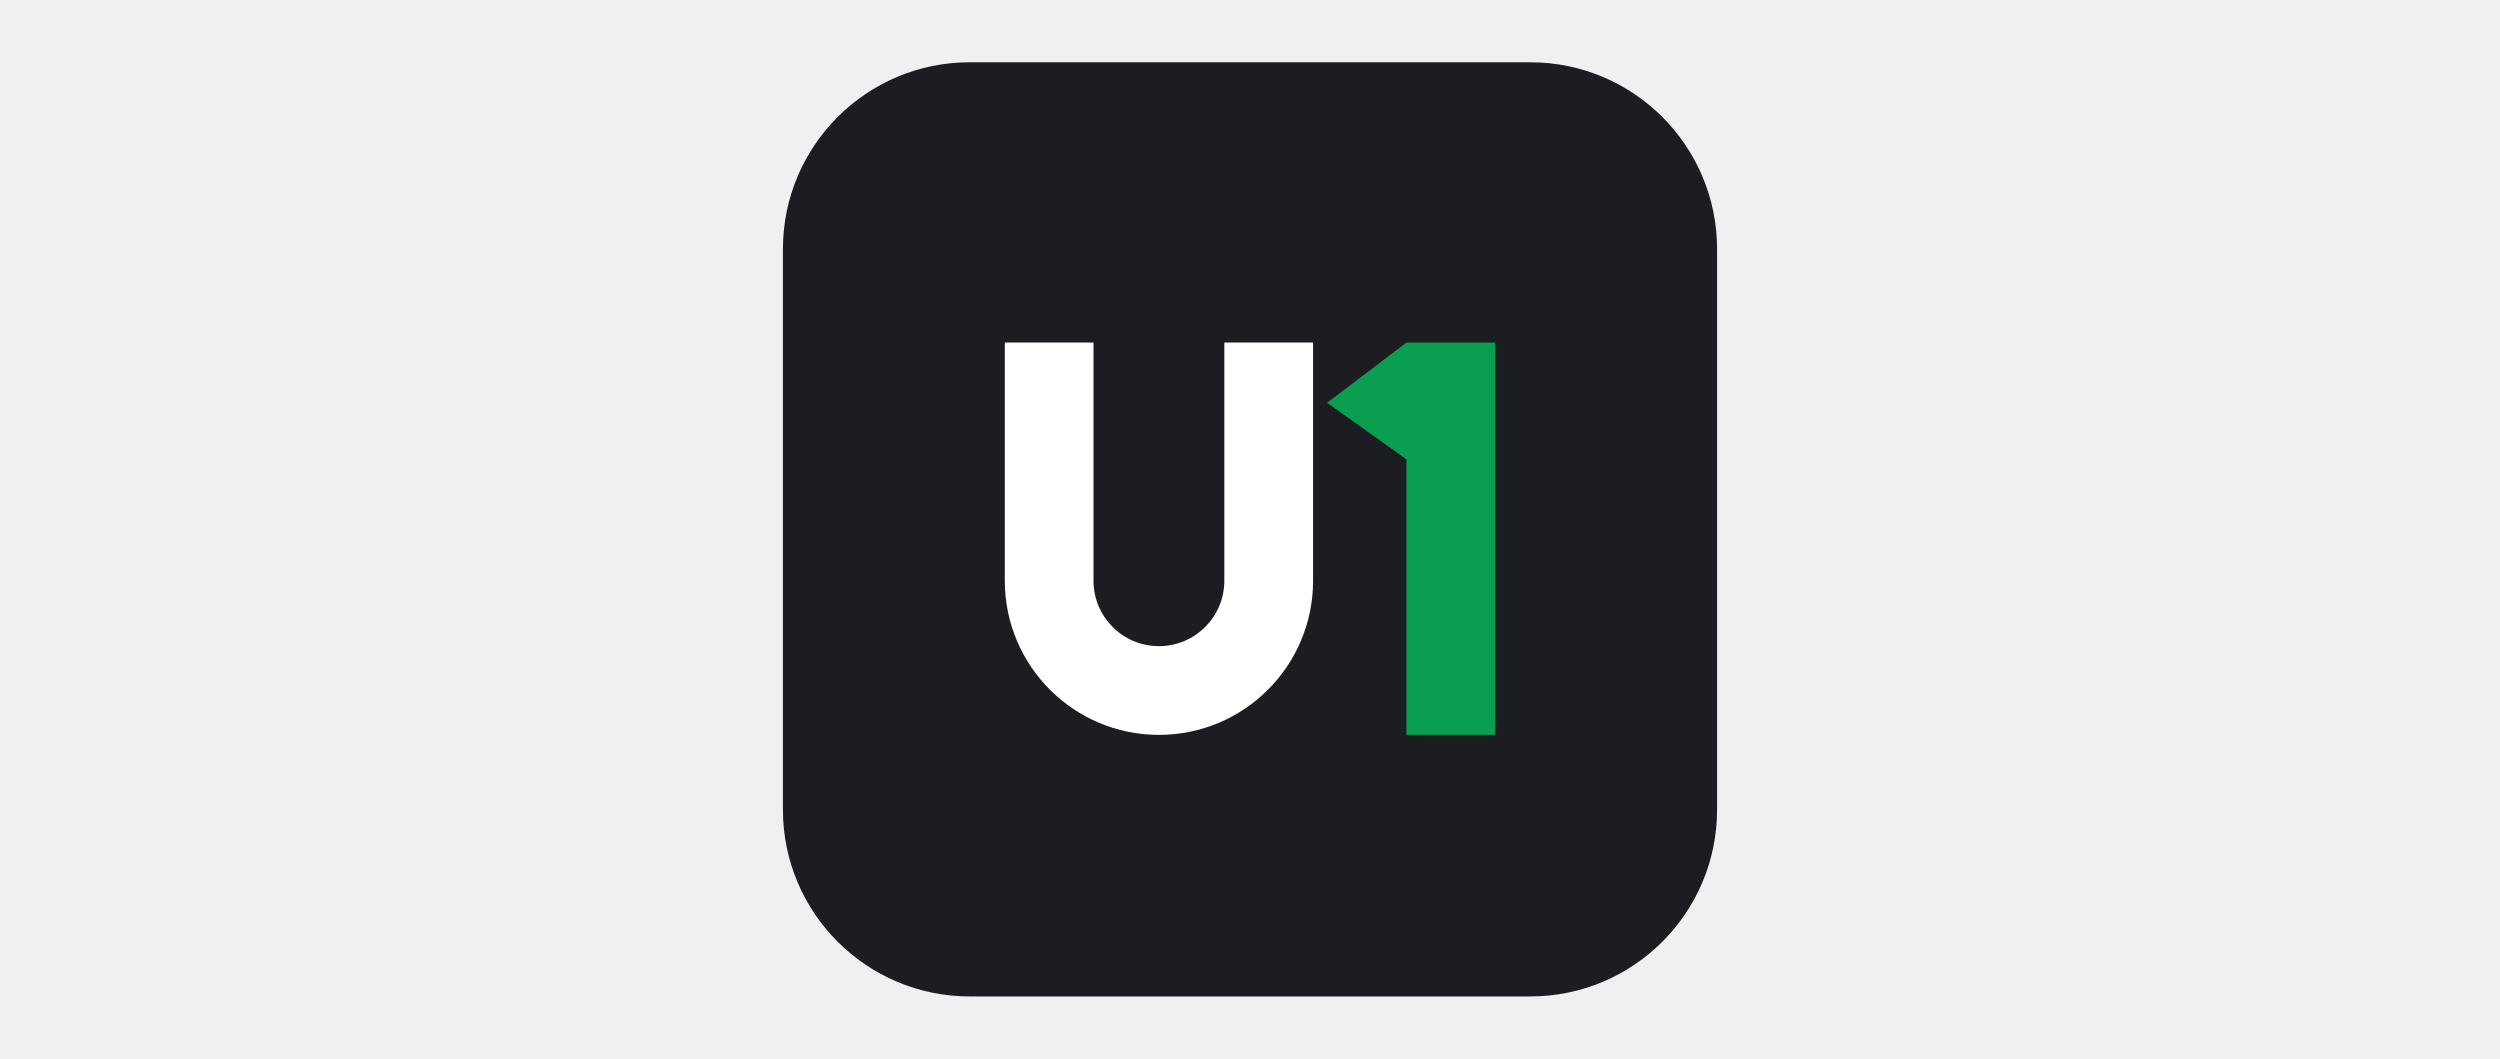
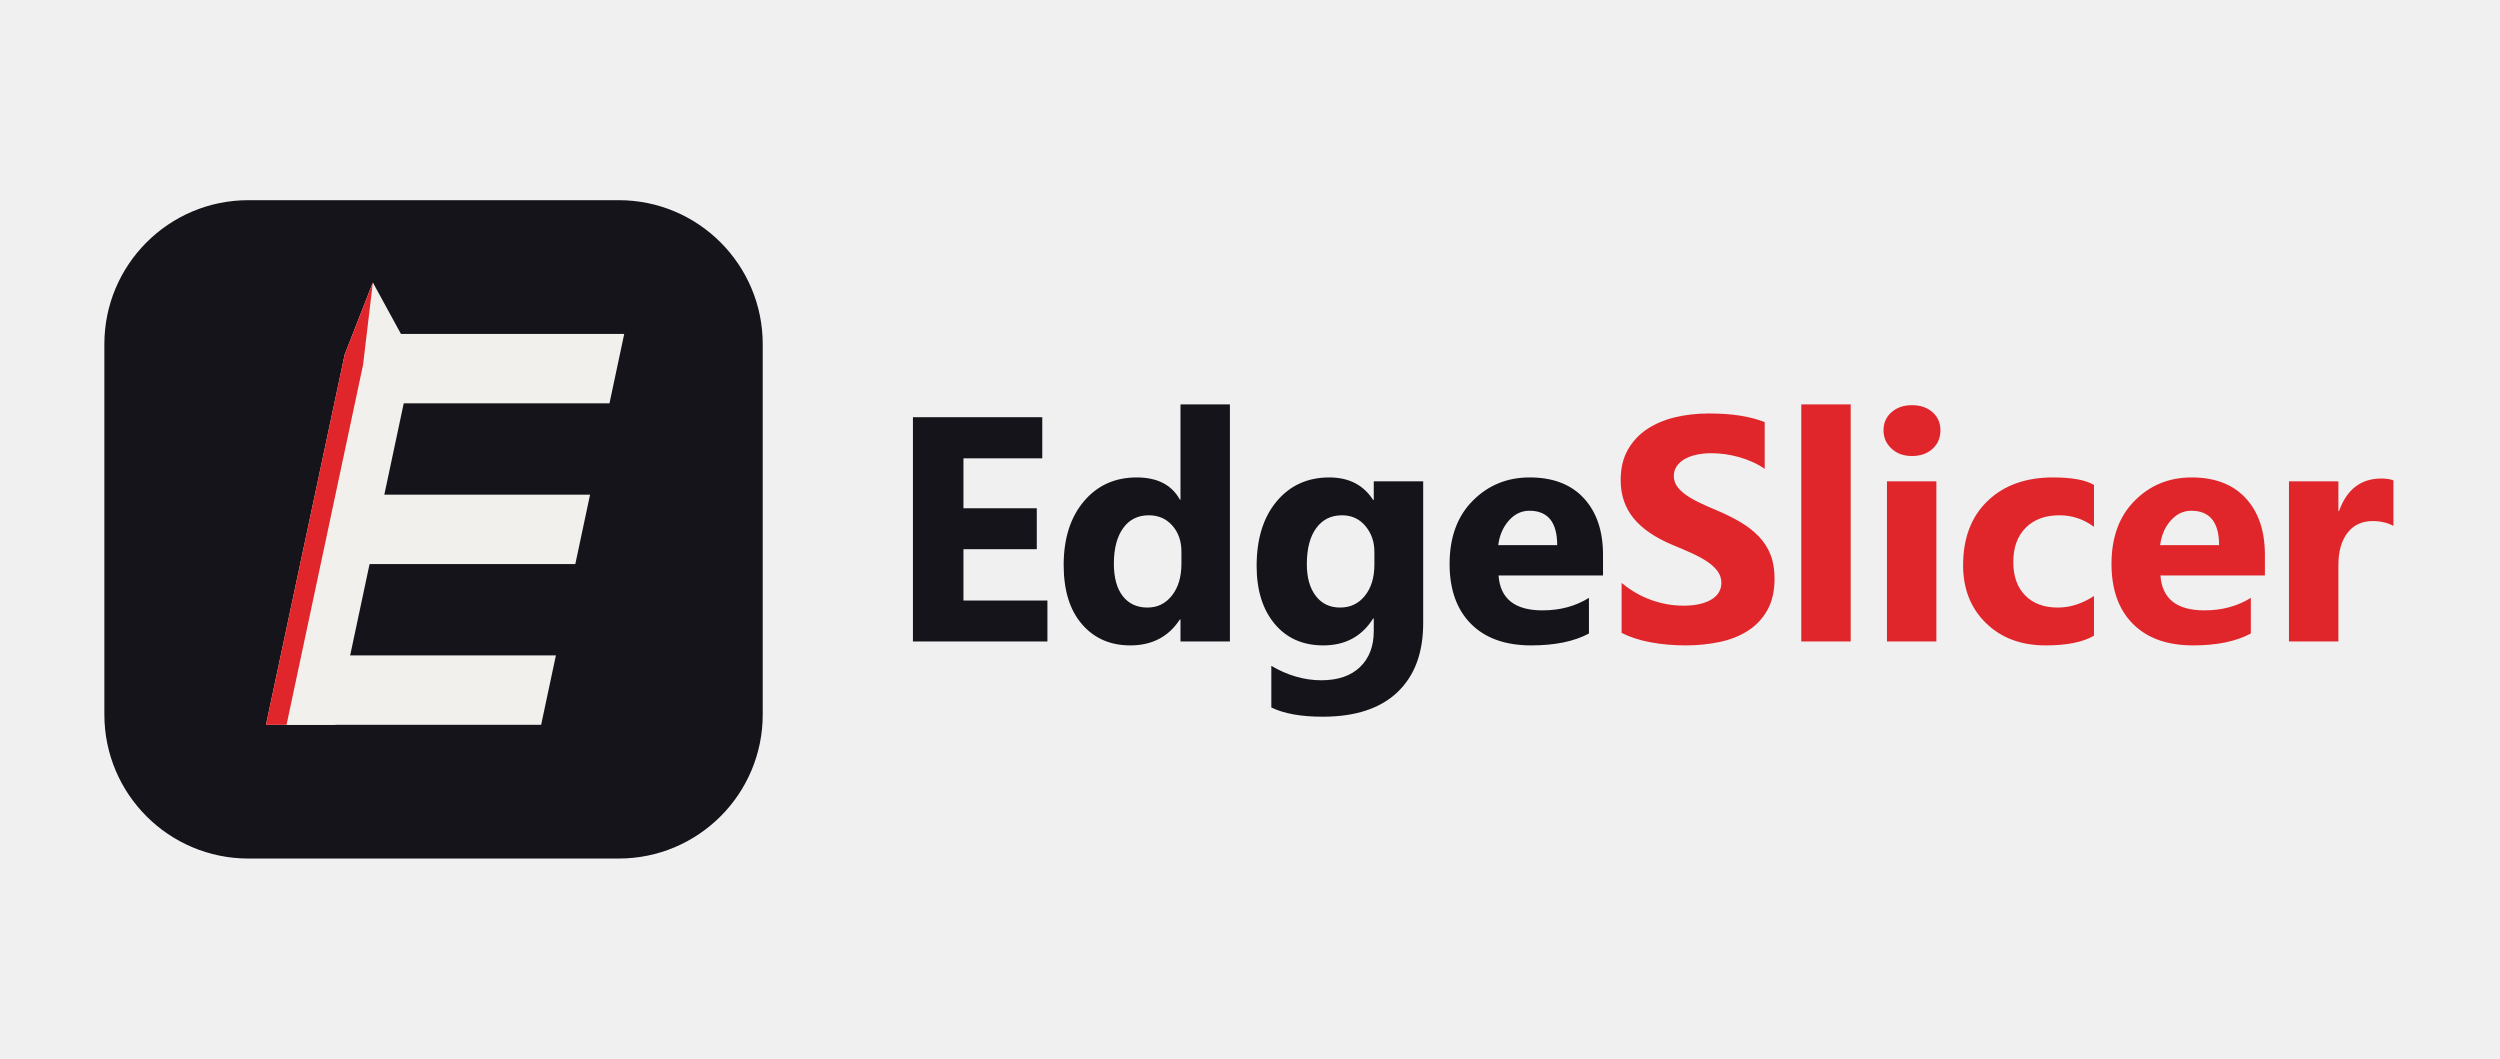
- <svg xmlns="http://www.w3.org/2000/svg" width="562" height="238" viewBox="0 0 562 238">
-   <rect x="176" y="14" width="210" height="210" rx="42" fill="#1C1D21" />
-   <path d="M225.88 77.00 V130.55 A34.65 34.65 0 0 0 295.18 130.55 V77.00 H275.23 V130.55 A14.70 14.70 0 0 1 245.82 130.55 V77.00 Z" fill="#FFFFFF" />
-   <path d="M298.32 90.55 L316.17 77.00 L336.12 77.00 L336.12 165.20 L316.17 165.20 L316.17 103.25 Z" fill="#0A9E50" />
+ <svg xmlns="http://www.w3.org/2000/svg" width="562" height="238" viewBox="0 0 562 238" role="img" aria-label="EdgeSlicer">
+   <g transform="translate(23.462 45.000) scale(0.28906)">
+     <rect width="512" height="512" rx="112" fill="#14141A" />
+     <g transform="translate(62.4 0) skewX(-12)">
+       <rect x="164" y="104" width="200" height="54" fill="#F2F0EC" />
+       <rect x="164" y="229" width="200" height="54" fill="#F2F0EC" />
+       <rect x="164" y="354" width="200" height="54" fill="#F2F0EC" />
+       <path d="M150 408 L150 120 L160 64 L204 122 L204 408 Z" fill="#F2F0EC" />
+       <path d="M150 408 L150 120 L160 64 L166 128 L166 408 Z" fill="#E0262B" />
+     </g>
+   </g>
+   <g transform="translate(199.462 144.207) scale(0.035156 -0.035156)">
+     <path d="M1024.0 0H164.0V1434H991.0V1171H487.0V852H956.0V590H487.0V262H1024.0ZM2190.867 0H1874.867V141H1870.867Q1762.867 -25 1553.867 -25Q1361.867 -25 1244.867 110.5Q1127.867 246 1127.867 489Q1127.867 743 1256.867 896.0Q1385.867 1049 1594.867 1049Q1792.867 1049 1870.867 907H1874.867V1516H2190.867ZM1880.867 498V575Q1880.867 675 1822.867 741.0Q1764.867 807 1671.867 807Q1566.867 807 1507.867 724.5Q1448.867 642 1448.867 498Q1448.867 363 1505.867 290.0Q1562.867 217 1663.867 217Q1759.867 217 1820.367 294.0Q1880.867 371 1880.867 498ZM3426.733 117Q3426.733 -168 3261.733 -324.5Q3096.733 -481 2783.733 -481Q2576.733 -481 2455.733 -422V-156Q2613.733 -248 2774.733 -248Q2934.733 -248 3022.733 -163.5Q3110.733 -79 3110.733 66V147H3106.733Q2998.733 -25 2787.733 -25Q2591.733 -25 2476.733 113.0Q2361.733 251 2361.733 483Q2361.733 743 2489.733 896.0Q2617.733 1049 2826.733 1049Q3013.733 1049 3106.733 905H3110.733V1024H3426.733ZM3114.733 492V573Q3114.733 670 3057.233 738.5Q2999.733 807 2907.733 807Q2802.733 807 2742.733 725.0Q2682.733 643 2682.733 494Q2682.733 366 2739.733 291.5Q2796.733 217 2895.733 217Q2993.733 217 3054.233 292.5Q3114.733 368 3114.733 492ZM4576.6 422H3908.6Q3924.6 199 4189.6 199Q4358.6 199 4486.6 279V51Q4344.6 -25 4117.6 -25Q3869.6 -25 3732.6 112.5Q3595.6 250 3595.6 496Q3595.6 751 3743.6 900.0Q3891.6 1049 4107.6 1049Q4331.6 1049 4454.1 916.0Q4576.6 783 4576.6 555ZM4283.6 616Q4283.6 836 4105.6 836Q4029.6 836 3974.1 773.0Q3918.6 710 3906.6 616Z" fill="#14141A" />
+   </g>
+   <g transform="translate(361.092 144.207) scale(0.035156 -0.035156)">
+     <path d="M98.0 55V375Q185.0 302 287.0 265.5Q389.0 229 493.0 229Q554.0 229 599.5 240.0Q645.0 251 675.5 270.5Q706.0 290 721.0 316.5Q736.0 343 736.0 374Q736.0 416 712.0 449.0Q688.0 482 646.5 510.0Q605.0 538 548.0 564.0Q491.0 590 425.0 617Q257.0 687 174.5 788.0Q92.0 889 92.0 1032Q92.0 1144 137.0 1224.5Q182.0 1305 259.5 1357.0Q337.0 1409 439.0 1433.5Q541.0 1458 655.0 1458Q767.0 1458 853.5 1444.5Q940.0 1431 1013.0 1403V1104Q977.0 1129 934.5 1148.0Q892.0 1167 847.0 1179.5Q802.0 1192 757.5 1198.0Q713.0 1204 673.0 1204Q618.0 1204 573.0 1193.5Q528.0 1183 497.0 1164.0Q466.0 1145 449.0 1118.5Q432.0 1092 432.0 1059Q432.0 1023 451.0 994.5Q470.0 966 505.0 940.5Q540.0 915 590.0 890.5Q640.0 866 703.0 840Q789.0 804 857.5 763.5Q926.0 723 975.0 672.0Q1024.0 621 1050.0 555.5Q1076.0 490 1076.0 403Q1076.0 283 1030.5 201.5Q985.0 120 907.0 69.5Q829.0 19 725.5 -3.0Q622.0 -25 507.0 -25Q389.0 -25 282.5 -5.0Q176.0 15 98.0 55ZM1562.867 0H1246.867V1516H1562.867ZM1954.733 1186Q1874.733 1186 1823.733 1233.5Q1772.733 1281 1772.733 1350Q1772.733 1421 1823.733 1466.0Q1874.733 1511 1954.733 1511Q2035.733 1511 2086.233 1466.0Q2136.733 1421 2136.733 1350Q2136.733 1278 2086.233 1232.0Q2035.733 1186 1954.733 1186ZM2110.733 0H1794.733V1024H2110.733ZM3118.6 37Q3011.6 -25 2809.6 -25Q2573.6 -25 2427.6 118.0Q2281.6 261 2281.6 487Q2281.6 748 2438.1 898.5Q2594.6 1049 2856.6 1049Q3037.6 1049 3118.6 1001V733Q3019.6 807 2897.6 807Q2761.6 807 2682.1 727.5Q2602.6 648 2602.6 508Q2602.6 372 2678.6 294.5Q2754.6 217 2887.6 217Q3005.6 217 3118.6 291ZM4211.467 422H3543.467Q3559.467 199 3824.467 199Q3993.467 199 4121.467 279V51Q3979.467 -25 3752.467 -25Q3504.467 -25 3367.467 112.5Q3230.467 250 3230.467 496Q3230.467 751 3378.467 900.0Q3526.467 1049 3742.467 1049Q3966.467 1049 4088.967 916.0Q4211.467 783 4211.467 555ZM3918.467 616Q3918.467 836 3740.467 836Q3664.467 836 3608.967 773.0Q3553.467 710 3541.467 616ZM5033.333 739Q4976.333 770 4900.333 770Q4797.333 770 4739.333 694.5Q4681.333 619 4681.333 489V0H4365.333V1024H4681.333V834H4685.333Q4760.333 1042 4955.333 1042Q5005.333 1042 5033.333 1030Z" fill="#E0262B" />
+   </g>
</svg>
